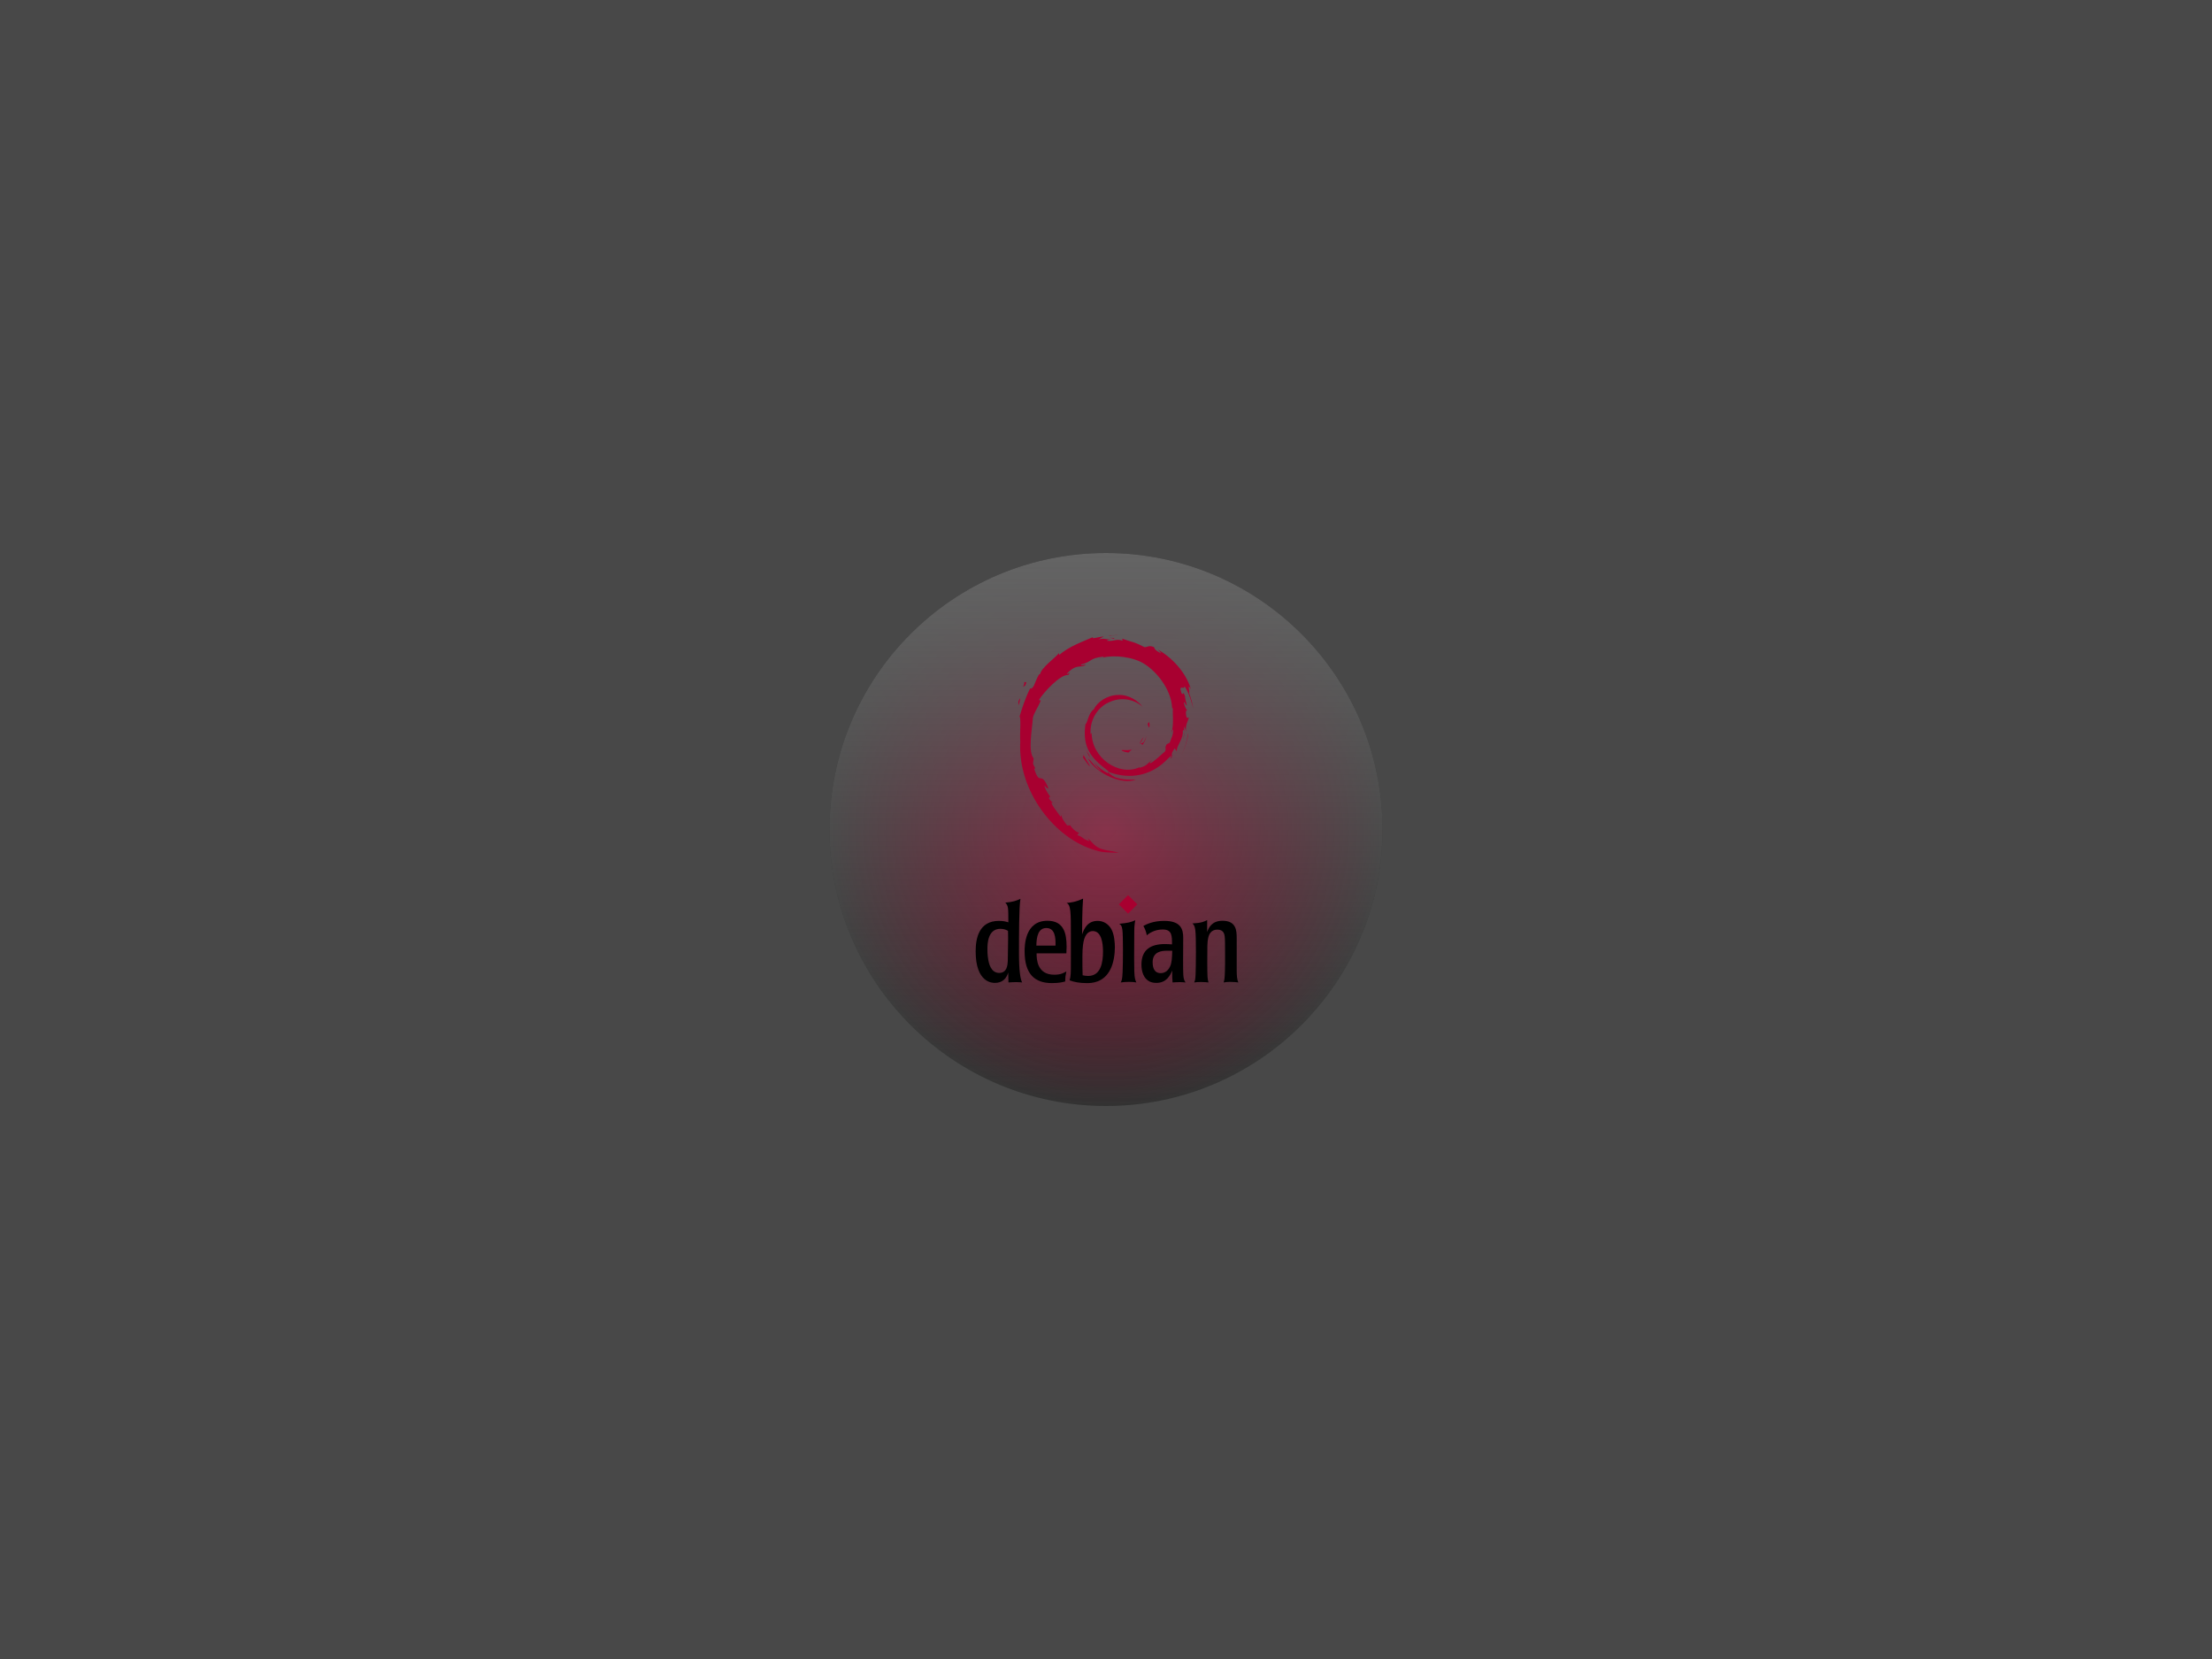
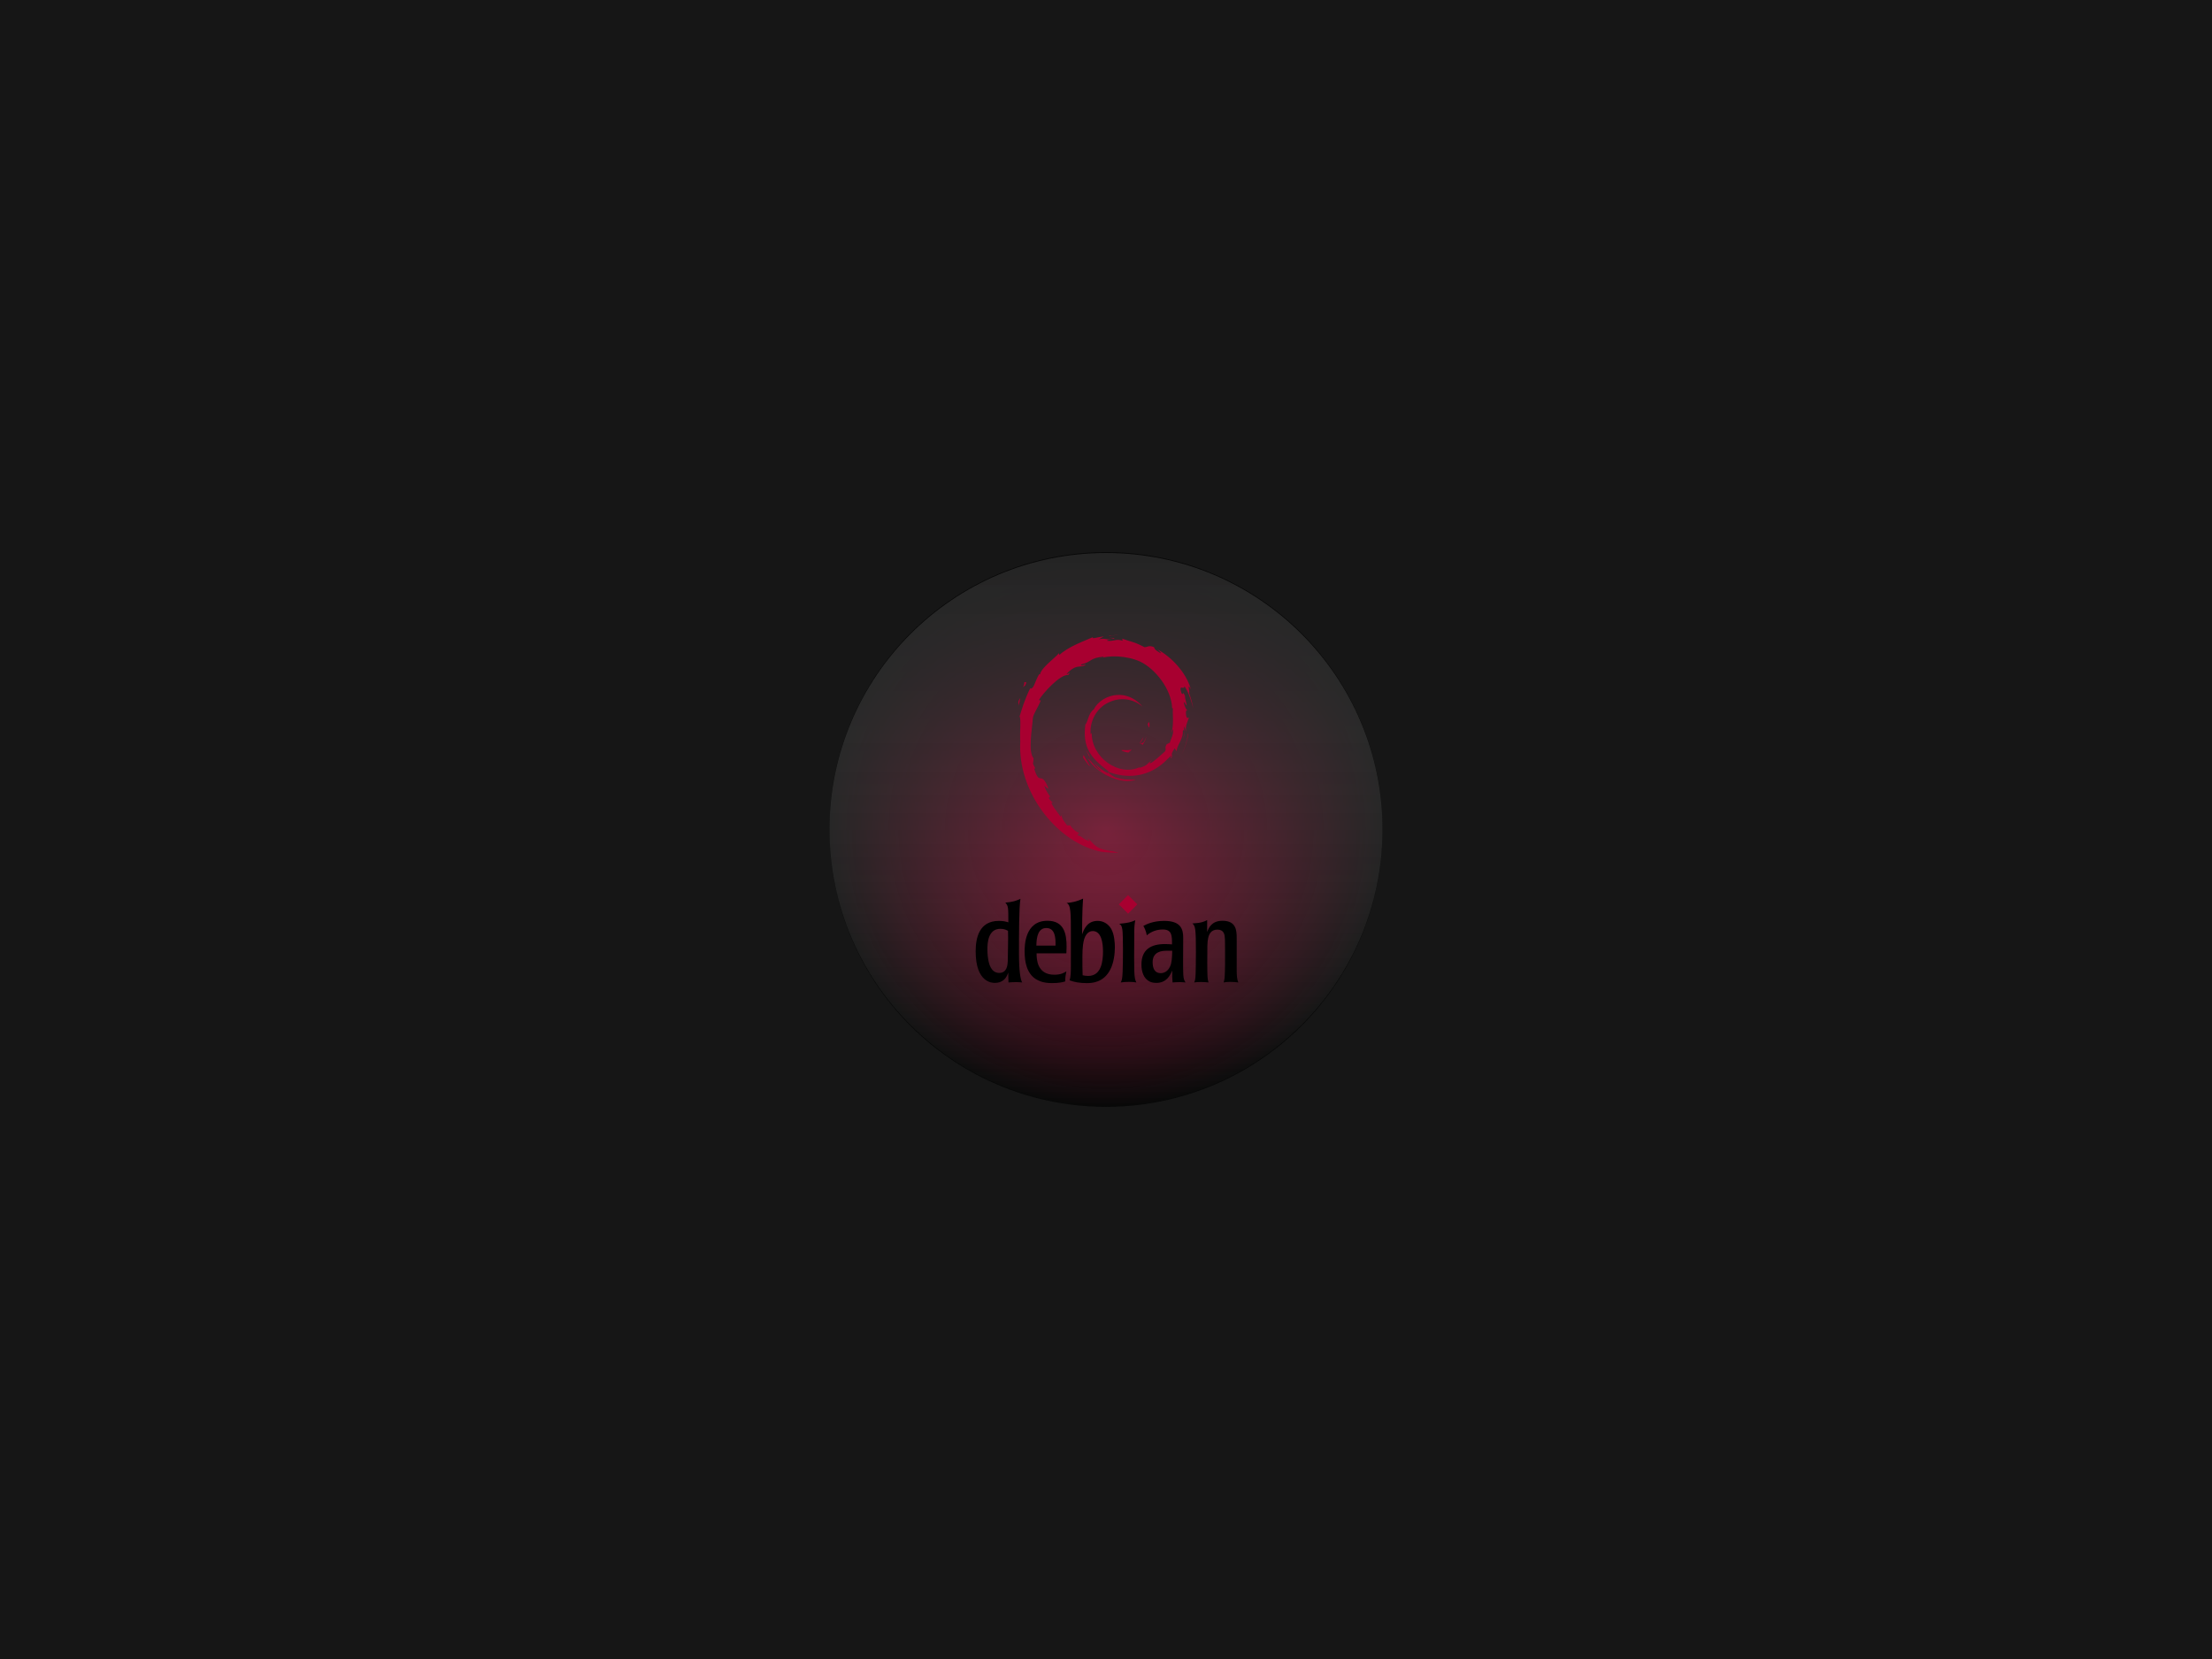
<svg xmlns="http://www.w3.org/2000/svg" xmlns:ns1="http://www.openswatchbook.org/uri/2009/osb" xmlns:xlink="http://www.w3.org/1999/xlink" id="svg3004" version="1.1" width="640" height="480" xml:space="preserve">
  <defs id="defs3008">
    <linearGradient id="linearGradient4164">
      <stop style="stop-color:#a80030;stop-opacity:1;" offset="0" id="stop4166" />
      <stop style="stop-color:#a80030;stop-opacity:0;" offset="1" id="stop4168" />
    </linearGradient>
    <linearGradient id="linearGradient5303">
      <stop style="stop-color:#f26711;stop-opacity:1;" offset="0" id="stop5305" />
      <stop style="stop-color:#f26711;stop-opacity:0;" offset="1" id="stop5307" />
    </linearGradient>
    <linearGradient id="linearGradient5267">
      <stop style="stop-color:#666666;stop-opacity:1;" offset="0" id="stop5269" />
      <stop style="stop-color:#666666;stop-opacity:0;" offset="1" id="stop5271" />
    </linearGradient>
    <linearGradient id="linearGradient5251" ns1:paint="solid">
      <stop style="stop-color:#666666;stop-opacity:1;" offset="0" id="stop5253" />
    </linearGradient>
    <linearGradient xlink:href="#linearGradient5267" id="linearGradient5273" x1="-395.365" y1="-212.642" x2="4.763" y2="-212.642" gradientUnits="userSpaceOnUse" />
    <radialGradient xlink:href="#linearGradient5303" id="radialGradient5325" cx="-163.148" cy="-366.263" fx="-163.148" fy="-366.263" r="144.094" gradientTransform="matrix(1,0,0,0.9338842,0,-24.21576)" gradientUnits="userSpaceOnUse" />
    <radialGradient xlink:href="#linearGradient4164" id="radialGradient4170" cx="1447.778" cy="-272.917" fx="1447.778" fy="-272.917" r="223.333" gradientTransform="matrix(1,0,0,0.9751244,0,-6.788974)" gradientUnits="userSpaceOnUse" />
    <radialGradient xlink:href="#linearGradient4164-9" id="radialGradient4170-9" cx="1447.778" cy="-272.917" fx="1447.778" fy="-272.917" r="223.333" gradientTransform="matrix(1,0,0,0.9751244,0,-6.788974)" gradientUnits="userSpaceOnUse" />
    <linearGradient id="linearGradient4164-9">
      <stop style="stop-color:#a80030;stop-opacity:1;" offset="0" id="stop4166-0" />
      <stop style="stop-color:#a80030;stop-opacity:0;" offset="1" id="stop4168-2" />
    </linearGradient>
    <radialGradient r="223.333" fy="-272.917" fx="1447.778" cy="-272.917" cx="1447.778" gradientTransform="matrix(1,0,0,0.9751244,0,-6.788974)" gradientUnits="userSpaceOnUse" id="radialGradient4206" xlink:href="#linearGradient4164-9" />
    <radialGradient xlink:href="#linearGradient4164" id="radialGradient14319" gradientUnits="userSpaceOnUse" gradientTransform="matrix(1,0,0,0.9751244,0,-6.788974)" cx="1447.778" cy="-272.917" fx="1447.778" fy="-272.917" r="223.333" />
    <linearGradient xlink:href="#linearGradient5267" id="linearGradient14321" gradientUnits="userSpaceOnUse" x1="-395.365" y1="-212.642" x2="4.763" y2="-212.642" />
    <linearGradient xlink:href="#linearGradient5267" id="linearGradient14345" gradientUnits="userSpaceOnUse" x1="-395.365" y1="-212.642" x2="4.763" y2="-212.642" />
    <radialGradient xlink:href="#linearGradient4164" id="radialGradient14347" gradientUnits="userSpaceOnUse" gradientTransform="matrix(1,0,0,0.9751244,0,-6.788974)" cx="1447.778" cy="-272.917" fx="1447.778" fy="-272.917" r="223.333" />
    <radialGradient xlink:href="#linearGradient4164" id="radialGradient14931" gradientUnits="userSpaceOnUse" gradientTransform="matrix(1,0,0,0.9751244,0,-6.788974)" cx="1447.778" cy="-272.917" fx="1447.778" fy="-272.917" r="223.333" />
    <linearGradient xlink:href="#linearGradient5267" id="linearGradient14933" gradientUnits="userSpaceOnUse" x1="-395.365" y1="-212.642" x2="4.763" y2="-212.642" />
    <radialGradient xlink:href="#linearGradient4164" id="radialGradient14961" gradientUnits="userSpaceOnUse" gradientTransform="matrix(1,0,0,0.9751244,0,-6.788974)" cx="1447.778" cy="-272.917" fx="1447.778" fy="-272.917" r="223.333" />
    <linearGradient xlink:href="#linearGradient5267" id="linearGradient14963" gradientUnits="userSpaceOnUse" x1="-395.365" y1="-212.642" x2="4.763" y2="-212.642" />
    <radialGradient xlink:href="#linearGradient4164" id="radialGradient14989" gradientUnits="userSpaceOnUse" gradientTransform="matrix(1,0,0,0.9751244,0,-6.788974)" cx="1447.778" cy="-272.917" fx="1447.778" fy="-272.917" r="223.333" />
    <linearGradient xlink:href="#linearGradient5267" id="linearGradient14991" gradientUnits="userSpaceOnUse" x1="-395.365" y1="-212.642" x2="4.763" y2="-212.642" />
    <linearGradient xlink:href="#linearGradient5267" id="linearGradient15015" gradientUnits="userSpaceOnUse" x1="-395.365" y1="-212.642" x2="4.763" y2="-212.642" />
    <linearGradient xlink:href="#linearGradient5267" id="linearGradient3725" gradientUnits="userSpaceOnUse" x1="-395.365" y1="-212.642" x2="4.763" y2="-212.642" />
    <radialGradient r="125.556" fy="-292.917" fx="-318.889" cy="-292.917" cx="-318.889" gradientTransform="matrix(1,0,0,1.061947,0,18.14526)" gradientUnits="userSpaceOnUse" id="radialGradient3812" xlink:href="#linearGradient3787-8" />
    <linearGradient id="linearGradient3787-8">
      <stop style="stop-color:#000000;stop-opacity:1;" offset="0" id="stop3789-9" />
      <stop style="stop-color:#000000;stop-opacity:0;" offset="1" id="stop3791-4" />
    </linearGradient>
    <radialGradient r="125.556" fy="-292.917" fx="-318.889" cy="-292.917" cx="-318.889" gradientTransform="matrix(1,0,0,1.061947,0,18.14526)" gradientUnits="userSpaceOnUse" id="radialGradient6789" xlink:href="#linearGradient3787-8" />
    <radialGradient xlink:href="#linearGradient3787-8" id="radialGradient4790" gradientUnits="userSpaceOnUse" gradientTransform="matrix(1,0,0,1.061947,0,18.14526)" cx="-318.889" cy="-292.917" fx="-318.889" fy="-292.917" r="125.556" />
    <radialGradient xlink:href="#linearGradient4164" id="radialGradient4792" gradientUnits="userSpaceOnUse" gradientTransform="matrix(1,0,0,0.9751244,0,-6.788974)" cx="1447.778" cy="-272.917" fx="1447.778" fy="-272.917" r="223.333" />
    <linearGradient xlink:href="#linearGradient5267" id="linearGradient4794" gradientUnits="userSpaceOnUse" x1="-395.365" y1="-212.642" x2="4.763" y2="-212.642" />
    <radialGradient xlink:href="#linearGradient3787-8-7" id="radialGradient3863" gradientUnits="userSpaceOnUse" gradientTransform="matrix(1,0,0,1.061947,0,18.14526)" cx="-318.889" cy="-292.917" fx="-318.889" fy="-292.917" r="125.556" />
    <linearGradient id="linearGradient3787-8-7">
      <stop style="stop-color:#000000;stop-opacity:1;" offset="0" id="stop3789-9-5" />
      <stop style="stop-color:#000000;stop-opacity:0;" offset="1" id="stop3791-4-4" />
    </linearGradient>
    <radialGradient xlink:href="#linearGradient4164-0" id="radialGradient3861" gradientUnits="userSpaceOnUse" gradientTransform="matrix(1,0,0,0.9751244,0,-6.788974)" cx="1447.778" cy="-272.917" fx="1447.778" fy="-272.917" r="223.333" />
    <linearGradient id="linearGradient4164-0">
      <stop style="stop-color:#a80030;stop-opacity:1;" offset="0" id="stop4166-3" />
      <stop style="stop-color:#a80030;stop-opacity:0;" offset="1" id="stop4168-7" />
    </linearGradient>
    <linearGradient xlink:href="#linearGradient5267-6" id="linearGradient3859" gradientUnits="userSpaceOnUse" x1="-395.365" y1="-212.642" x2="4.763" y2="-212.642" />
    <linearGradient id="linearGradient5267-6">
-       <stop style="stop-color:#646464;stop-opacity:1;" offset="0" id="stop5269-4" />
+       <stop style="stop-color:#242424;stop-opacity:1;" offset="0" id="stop5269-4" />
      <stop style="stop-color:#666666;stop-opacity:0;" offset="1" id="stop5271-5" />
    </linearGradient>
+     <linearGradient xlink:href="#linearGradient5267-6" id="linearGradient4066" gradientUnits="userSpaceOnUse" x1="-395.365" y1="-212.642" x2="4.763" y2="-212.642" />
+     <radialGradient xlink:href="#linearGradient4164-0" id="radialGradient4068" gradientUnits="userSpaceOnUse" gradientTransform="matrix(1,0,0,0.9751244,0,-6.788974)" cx="1447.778" cy="-272.917" fx="1447.778" fy="-272.917" r="223.333" />
+     <radialGradient xlink:href="#linearGradient3787-8-7" id="radialGradient4070" gradientUnits="userSpaceOnUse" gradientTransform="matrix(1,0,0,1.061947,0,18.14526)" cx="-318.889" cy="-292.917" fx="-318.889" fy="-292.917" r="125.556" />
+     <radialGradient xlink:href="#linearGradient3787-8-7" id="radialGradient3112" gradientUnits="userSpaceOnUse" gradientTransform="matrix(1,0,0,1.061947,0,18.14526)" cx="-318.889" cy="-292.917" fx="-318.889" fy="-292.917" r="125.556" />
+     <radialGradient xlink:href="#linearGradient4164-0" id="radialGradient3114" gradientUnits="userSpaceOnUse" gradientTransform="matrix(1,0,0,0.9751244,0,-6.788974)" cx="1447.778" cy="-272.917" fx="1447.778" fy="-272.917" r="223.333" />
+     <linearGradient xlink:href="#linearGradient5267-6" id="linearGradient3116" gradientUnits="userSpaceOnUse" x1="-395.365" y1="-212.642" x2="4.763" y2="-212.642" />
+     <linearGradient xlink:href="#linearGradient5267-6" id="linearGradient3857" gradientUnits="userSpaceOnUse" x1="-395.365" y1="-212.642" x2="4.763" y2="-212.642" />
+     <radialGradient xlink:href="#linearGradient4164-0" id="radialGradient3859" gradientUnits="userSpaceOnUse" gradientTransform="matrix(1,0,0,0.9751244,0,-6.788974)" cx="1447.778" cy="-272.917" fx="1447.778" fy="-272.917" r="223.333" />
+     <radialGradient xlink:href="#linearGradient3787-8-7" id="radialGradient3862" gradientUnits="userSpaceOnUse" gradientTransform="matrix(1,0,0,1.061947,0,18.14526)" cx="-318.889" cy="-292.917" fx="-318.889" fy="-292.917" r="125.556" />
  </defs>
  <g id="g3012" transform="matrix(1.25,0,0,-1.25,0,480)">
-     <rect style="fill:#484848;fill-opacity:1;stroke:none" id="rect3036" width="512" height="384" x="0" y="-384" transform="scale(1,-1)" />
-     <g transform="matrix(0.5925926,0,0,0.5925926,192,498.8976)" id="g3865">
-       <path transform="matrix(1.08777,0,0,-1.008,253.295,-858.2697)" d="m -34.286,-337.679 c 0,59.173 -44.452,107.143 -99.286,107.143 -54.834,0 -99.286,-47.969 -99.286,-107.143 0,-59.173 44.452,-107.143 99.286,-107.143 54.834,0 99.286,47.969 99.286,107.143 z" id="path3219" style="fill:#323232;fill-opacity:1;fill-rule:nonzero;stroke:none" />
-       <path transform="matrix(0,0.860177,0.81,0,345.2625,-243.5889)" d="m -193.333,-292.917 c 0,73.638 -56.213,133.333 -125.556,133.333 -69.342,0 -125.556,-59.695 -125.556,-133.333 0,-73.638 56.213,-133.333 125.556,-133.333 69.342,0 125.556,59.695 125.556,133.333 z" id="path5277-0-3" style="opacity:0.75;fill:url(#radialGradient3863);fill-opacity:1;fill-rule:evenodd;stroke:none" />
-       <path transform="matrix(0.4835821,0,0,-0.4959184,-592.1194,-653.2341)" d="m 1671.111,-272.917 c 0,120.275 -99.99,217.778 -223.333,217.778 -123.344,0 -223.333,-97.502 -223.333,-217.778 0,-120.275 99.99,-217.778 223.333,-217.778 123.344,0 223.333,97.502 223.333,217.778 z" id="path4162-8" style="fill:url(#radialGradient3861);fill-opacity:1;fill-rule:nonzero;stroke:none" />
-       <path transform="matrix(0,-0.5398262,-0.5813513,0,-15.61974,-623.3183)" d="m 4.763,-212.642 c 0,102.6 -89.572,185.774 -200.064,185.774 -110.493,0 -200.064,-83.174 -200.064,-185.774 0,-102.6 89.572,-185.774 200.064,-185.774 110.493,0 200.064,83.174 200.064,185.774 z" id="path3806-5" style="fill:url(#linearGradient3859);fill-opacity:1;fill-rule:evenodd;stroke:none" />
-       <g transform="matrix(0.9444422,0,0,0.9444444,409.9989,-619.4453)" id="g14886-9">
-         <path style="fill:#a80030" d="m -312.757,140.399 c -1.493,-0.02 0.281,-0.767 2.23,-1.068 0.541,0.422 1.026,0.845 1.462,1.259 -1.212,-0.297 -2.447,-0.304 -3.692,-0.191" id="path3220-5" />
-         <path style="fill:#a80030" d="m -304.748,142.396 c 0.892,1.228 1.54,2.571 1.768,3.959 -0.201,-0.989 -0.735,-1.843 -1.243,-2.746 -2.79,-1.757 -0.264,1.043 -0.002,2.109 -2.999,-3.78 -0.414,-2.266 -0.524,-3.322" id="path3222-3" />
-         <path style="fill:#a80030" d="m -301.787,150.093 c 0.182,2.689 -0.529,1.837 -0.767,0.813 0.278,-0.146 0.499,-1.896 0.767,-0.813" id="path3224-5" />
-         <path style="fill:#a80030" d="m -318.42,186.838 c 0.797,-0.142 1.722,-0.252 1.59,-0.443 0.875,0.193 1.072,0.367 -1.59,0.443" id="path3226-4" />
-         <path style="fill:#a80030" d="m -316.829,186.395 -0.56,-0.117 0.523,0.048 0.038,0.069" id="path3228-6" />
-         <path style="fill:#a80030" d="m -291.983,149.074 c 0.09,-2.414 -0.704,-3.587 -1.423,-5.661 l -1.292,-0.642 c -1.056,-2.052 0.105,-1.303 -0.651,-2.934 -1.65,-1.466 -5.001,-4.585 -6.074,-4.871 -0.784,0.017 0.531,0.925 0.702,1.28 -2.207,-1.515 -1.771,-2.274 -5.147,-3.196 l -0.098,0.221 c -8.322,-3.916 -19.884,3.843 -19.732,14.43 -0.088,-0.671 -0.253,-0.504 -0.437,-0.773 -0.43,5.446 2.516,10.916 7.483,13.153 4.859,2.404 10.554,1.419 14.032,-1.827 -1.91,2.504 -5.716,5.158 -10.223,4.912 -4.417,-0.072 -8.55,-2.878 -9.929,-5.927 -2.262,-1.424 -2.526,-5.491 -3.511,-6.236 -1.328,-9.751 2.495,-13.962 8.962,-18.919 1.015,-0.685 0.286,-0.79 0.422,-1.312 -2.148,1.005 -4.114,2.524 -5.733,4.383 0.859,-1.256 1.785,-2.477 2.983,-3.436 -2.027,0.684 -4.734,4.909 -5.522,5.08 3.492,-6.252 14.165,-10.965 19.757,-8.626 -2.588,-0.096 -5.874,-0.053 -8.779,1.021 -1.224,0.628 -2.881,1.928 -2.585,2.171 7.629,-2.848 15.508,-2.156 22.108,3.134 1.68,1.309 3.515,3.534 4.045,3.564 -0.798,-1.201 0.137,-0.577 -0.477,-1.637 1.67,2.699 -0.728,1.099 1.728,4.66 l 0.907,-1.249 c -0.34,2.242 2.782,4.961 2.465,8.504 0.716,1.083 0.798,-1.167 0.039,-3.659 1.054,2.764 0.279,3.209 0.548,5.491 0.291,-0.767 0.677,-1.582 0.874,-2.392 -0.687,2.673 0.702,4.499 1.048,6.052 -0.342,0.15 -1.06,-1.181 -1.226,1.974 0.025,1.371 0.383,0.718 0.52,1.056 -0.268,0.155 -0.974,1.206 -1.403,3.221 0.309,0.475 0.831,-1.228 1.255,-1.297 -0.273,1.602 -0.741,2.823 -0.761,4.053 -1.239,2.588 -0.439,-0.346 -1.442,1.111 -1.319,4.11 1.093,0.954 1.257,2.82 1.996,-2.892 3.134,-7.378 3.659,-9.236 -0.4,2.265 -1.044,4.46 -1.832,6.583 0.608,-0.257 -0.978,4.659 0.79,1.404 -1.887,6.939 -8.071,13.423 -13.76,16.464 0.694,-0.636 1.573,-1.436 1.259,-1.562 -2.831,1.683 -2.334,1.816 -2.739,2.528 -2.303,0.938 -2.457,-0.077 -3.98,-0.002 -4.346,2.306 -5.183,2.061 -9.183,3.504 l 0.182,-0.851 c -2.878,0.959 -3.354,-0.362 -6.464,-0.002 -0.189,0.147 0.997,0.536 1.974,0.676 -2.783,-0.368 -2.654,0.549 -5.377,-0.101 0.67,0.471 1.382,0.783 2.097,1.183 -2.269,-0.138 -5.419,-1.321 -4.447,-0.244 -3.702,-1.652 -10.277,-3.971 -13.966,-7.431 l -0.116,0.775 c -1.69,-2.029 -7.372,-6.06 -7.825,-8.691 l -0.453,-0.105 c -0.878,-1.49 -1.449,-3.177 -2.146,-4.709 -1.15,-1.961 -1.686,-0.755 -1.523,-1.063 -2.263,-4.588 -3.389,-8.442 -4.359,-11.605 0.691,-1.034 0.017,-6.226 0.278,-10.381 -1.135,-20.525 14.405,-40.452 31.391,-45.052 2.49,-0.892 6.191,-0.86 9.34,-0.948 -3.715,1.063 -4.194,0.562 -7.815,1.824 -2.611,1.231 -3.182,2.635 -5.032,4.24 l 0.732,-1.294 c -3.627,1.284 -2.109,1.589 -5.06,2.523 l 0.782,1.02 c -1.176,0.09 -3.114,1.98 -3.644,3.03 l -1.287,-0.051 c -1.545,1.904 -2.369,3.28 -2.308,4.346 l -0.416,-0.741 c -0.471,0.808 -5.686,7.151 -2.98,5.675 -0.503,0.458 -1.171,0.746 -1.895,2.064 l 0.55,0.628 c -1.3,1.675 -2.396,3.822 -2.312,4.538 0.694,-0.937 1.176,-1.113 1.653,-1.274 -3.288,8.157 -3.473,0.449 -5.962,8.302 l 0.526,0.042 c -0.403,0.61 -0.649,1.269 -0.973,1.917 l 0.23,2.283 c -2.366,2.733 -0.661,11.634 -0.319,16.515 0.235,1.984 1.975,4.097 3.297,7.411 l -0.805,0.138 c 1.541,2.686 8.794,10.789 12.155,10.373 1.627,2.044 -0.324,0.008 -0.642,0.522 3.576,3.7 4.7,2.614 7.112,3.28 2.601,1.544 -2.233,-0.603 -1,0.588 4.499,1.148 3.187,2.612 9.055,3.194 0.619,-0.352 -1.436,-0.543 -1.951,-1 3.747,1.834 11.858,1.416 17.129,-1.017 6.111,-2.858 12.982,-11.304 13.254,-19.249 l 0.309,-0.083 c -0.156,-3.159 0.484,-6.813 -0.626,-10.168 l 0.75,1.59" id="path3230-6" />
-         <path style="fill:#a80030" d="m -329.053,138.351 -0.211,-1.046 c 0.982,-1.334 1.761,-2.778 3.013,-3.817 -0.901,1.757 -1.57,2.484 -2.802,4.864" id="path3232-7" />
-         <path style="fill:#a80030" d="m -326.734,138.44 c -0.52,0.575 -0.825,1.267 -1.171,1.954 0.33,-1.21 1.005,-2.25 1.631,-3.309 l -0.461,1.355" id="path3234-8" />
-         <path style="fill:#a80030" d="m -285.688,147.362 -0.219,-0.551 c -0.402,-2.855 -1.272,-5.681 -2.603,-8.301 1.471,2.764 2.419,5.789 2.821,8.853" id="path3236-2" />
-         <path style="fill:#a80030" d="m -318.123,187.554 c 1.008,0.369 2.48,0.203 3.553,0.446 -1.397,-0.117 -2.786,-0.187 -4.158,-0.362 l 0.605,-0.084" id="path3238-4" />
-         <path style="fill:#a80030" d="m -353.562,168.71 c 0.233,-2.152 -1.619,-2.988 0.41,-1.568 1.089,2.452 -0.424,0.676 -0.41,1.568" id="path3240-7" />
-         <path style="fill:#a80030" d="m -355.948,158.745 c 0.469,1.436 0.552,2.297 0.731,3.129 -1.292,-1.652 -0.595,-2.005 -0.731,-3.129" id="path3242-7" />
-         <path d="m -360.246,62.609 c -0.045,-0.047 -0.045,-7.499 -0.138,-9.444 -0.092,-1.573 -0.232,-4.952 -3.565,-4.952 -3.426,0 -4.259,3.935 -4.537,5.647 -0.324,1.898 -0.324,3.474 -0.324,4.166 0,2.223 0.139,8.428 5.37,8.428 1.575,0 2.454,-0.465 3.148,-0.833 l 0.045,-3.011 z m -13.425,-5.464 c 0,-13.054 6.945,-13.054 7.963,-13.054 2.87,0 4.723,1.575 5.509,4.305 l 0.093,-4.119 c 0.88,0.047 1.759,0.139 3.194,0.139 0.51,0 0.925,0 1.297,-0.047 0.371,0 0.74,-0.045 1.157,-0.092 -0.74,1.481 -1.296,4.814 -1.296,12.038 0,7.037 0,18.934 0.601,22.545 -1.665,-0.788 -3.102,-1.298 -6.25,-1.575 1.25,-1.343 1.25,-2.037 1.25,-8.147 -0.878,0.277 -1.99,0.601 -3.888,0.601 -8.286,-9.99e-4 -9.629,-7.223 -9.629,-12.595" id="path3244-9" />
-         <path d="m -348.563,59.509 c 0.047,3.842 0.834,7.268 4.12,7.268 3.612,0 3.887,-3.98 3.796,-7.268 h -7.916 z m 12.499,-0.465 c 0,5.417 -1.064,10.742 -7.916,10.742 -9.443,0 -9.443,-10.465 -9.443,-12.685 0,-9.397 4.212,-13.101 11.296,-13.101 3.146,0 4.676,0.461 5.509,0.694 -0.046,1.666 0.185,2.731 0.465,4.166 -0.974,-0.603 -2.224,-1.39 -5.001,-1.39 -7.222,0 -7.315,6.576 -7.315,8.844 h 12.317 l 0.09,2.729" id="path3246-7" />
-         <path d="m -321.004,57.054 c 0,-4.305 -0.786,-10.093 -6.156,-10.093 -0.741,0 -1.666,0.141 -2.268,0.279 -0.093,1.666 -0.093,4.537 -0.093,7.87 0,3.982 0.416,6.062 0.741,7.084 0.971,3.286 3.147,3.331 3.563,3.331 3.519,0 4.213,-4.861 4.213,-8.47 z M -334.289,52.008 c 0,-3.427 0,-5.37 -0.555,-6.851 1.898,-0.741 4.258,-1.157 7.084,-1.157 1.805,0 7.037,0 9.86,5.786 1.343,2.686 1.805,6.297 1.805,9.029 0,1.666 -0.186,5.323 -1.528,7.639 -1.295,2.174 -3.379,3.286 -5.6,3.286 -4.445,0 -5.741,-3.704 -6.434,-5.602 0,2.361 0.045,10.601 0.415,14.814 -3.008,-1.39 -4.862,-1.62 -6.851,-1.805 1.805,-0.739 1.805,-3.798 1.805,-13.751 V 52.008" id="path3248-0" />
-         <path d="m -307.196,44.277 c -0.927,0.139 -1.577,0.232 -2.919,0.232 -1.479,0 -2.5,-0.094 -3.563,-0.232 0.463,0.88 0.647,1.298 0.786,4.305 0.186,4.121 0.232,15.14 -0.092,17.455 -0.232,1.76 -0.647,2.037 -1.296,2.5 3.796,0.371 4.861,0.647 6.619,1.481 -0.369,-2.035 -0.418,-3.056 -0.418,-6.156 -0.091,-15.974 -0.138,-17.686 0.882,-19.584" id="path3250-1" />
-         <path d="m -292.372,57.38 c -0.092,-2.917 -0.139,-4.954 -0.927,-6.574 -0.972,-2.084 -2.592,-2.686 -3.796,-2.686 -2.78,0 -3.38,2.314 -3.38,4.582 0,4.351 3.889,4.678 5.647,4.678 h 2.456 z m -12.732,-5.696 c 0,-2.917 0.88,-5.833 3.474,-7.084 1.157,-0.51 2.314,-0.51 2.686,-0.51 4.26,0 5.694,3.149 6.574,5.093 -0.047,-2.037 0,-3.286 0.139,-4.908 0.833,0.047 1.666,0.139 3.056,0.139 0.786,0 1.528,-0.092 2.314,-0.139 -0.51,0.786 -0.786,1.251 -0.927,3.056 -0.092,1.758 -0.092,3.518 -0.092,5.972 l 0.047,9.444 c 0,3.52 -0.927,6.992 -7.872,6.992 -4.582,0 -7.266,-1.39 -8.609,-2.084 0.556,-1.019 1.019,-1.896 1.435,-3.889 1.807,1.575 4.168,2.408 6.574,2.408 3.844,0 3.844,-2.547 3.844,-6.156 -0.88,0.045 -1.622,0.137 -2.872,0.137 -5.882,-9.99e-4 -9.77,-2.266 -9.77,-8.471" id="path3252-4" />
-         <path d="m -265.706,48.86 c 0.047,-1.575 0.047,-3.241 0.694,-4.584 -1.02,0.092 -1.622,0.232 -3.518,0.232 -1.112,0 -1.713,-0.094 -2.594,-0.232 0.184,0.601 0.279,0.833 0.371,1.622 0.139,1.063 0.232,4.629 0.232,5.88 v 4.999 c 0,2.176 0,5.325 -0.141,6.435 -0.092,0.786 -0.322,2.915 -3.009,2.915 -2.639,0 -3.518,-1.943 -3.842,-3.518 -0.369,-1.62 -0.369,-3.38 -0.369,-10.231 0.045,-5.927 0.045,-6.48 0.508,-8.102 -0.786,0.092 -1.758,0.184 -3.147,0.184 -1.112,0 -1.852,-0.045 -2.776,-0.184 0.324,0.741 0.51,1.112 0.601,3.704 0.094,2.547 0.279,15.047 -0.141,18.008 -0.23,1.807 -0.694,2.223 -1.202,2.686 3.751,0.186 4.952,0.788 6.111,1.388 v -4.906 c 0.554,1.437 1.711,4.631 6.342,4.631 5.788,0 5.833,-4.213 5.88,-6.99 V 48.86" id="path3254-6" />
-         <path style="fill:#a80030" d="m -306.806,76.569 -3.834,-3.832 -3.832,3.832 3.832,3.832 3.834,-3.832" id="path3256-6" />
-       </g>
+     <rect style="fill:#161616;fill-opacity:1;stroke:none" id="rect3036" width="512" height="384" x="0" y="-384" transform="scale(1,-1)" />
+     <path style="fill:#080808;fill-opacity:1;fill-rule:nonzero;stroke:none" id="path3219" d="m -34.286,-337.679 a 99.286,107.143 0 1 1 -198.571,0 99.286,107.143 0 1 1 198.571,0 z" transform="matrix(0.6446042,0,0,-0.5973333,342.1007,-9.706647)" />
+     <path style="opacity:0.75;fill:url(#radialGradient3862);fill-opacity:1;fill-rule:evenodd;stroke:none" id="path5277-0-3" d="m -193.333,-292.917 a 125.556,133.333 0 1 1 -251.111,0 125.556,133.333 0 1 1 251.111,0 z" transform="matrix(0,0.5097345,0.4799999,0,396.6,354.5487)" />
+     <path style="fill:url(#radialGradient3859);fill-opacity:1;fill-rule:nonzero;stroke:none" id="path4162-8" d="m 1671.111,-272.917 a 223.333,217.778 0 1 1 -446.667,0 223.333,217.778 0 1 1 446.667,0 z" transform="matrix(0.2865671,0,0,-0.2938775,-158.8855,111.7959)" />
+     <path style="fill:url(#linearGradient3857);fill-opacity:1;fill-rule:evenodd;stroke:none" id="path3806-5" d="m 4.763,-212.642 a 200.064,185.774 0 1 1 -400.129,0 200.064,185.774 0 1 1 400.129,0 z" transform="matrix(0,-0.319897,-0.3445044,0,182.7439,129.5238)" />
+     <g id="g14886-9" transform="matrix(0.5596694,0,0,0.5596707,434.9623,131.8189)">
+       <path id="path3220-5" d="m -312.757,140.399 c -1.493,-0.02 0.281,-0.767 2.23,-1.068 0.541,0.422 1.026,0.845 1.462,1.259 -1.212,-0.297 -2.447,-0.304 -3.692,-0.191" style="fill:#a80030" />
+       <path id="path3222-3" d="m -304.748,142.396 c 0.892,1.228 1.54,2.571 1.768,3.959 -0.201,-0.989 -0.735,-1.843 -1.243,-2.746 -2.79,-1.757 -0.264,1.043 -0.002,2.109 -2.999,-3.78 -0.414,-2.266 -0.524,-3.322" style="fill:#a80030" />
+       <path id="path3224-5" d="m -301.787,150.093 c 0.182,2.689 -0.529,1.837 -0.767,0.813 0.278,-0.146 0.499,-1.896 0.767,-0.813" style="fill:#a80030" />
+       <path id="path3226-4" d="m -318.42,186.838 c 0.797,-0.142 1.722,-0.252 1.59,-0.443 0.875,0.193 1.072,0.367 -1.59,0.443" style="fill:#a80030" />
+       <path id="path3228-6" d="m -316.829,186.395 -0.56,-0.117 0.523,0.048 0.038,0.069" style="fill:#a80030" />
+       <path id="path3230-6" d="m -291.983,149.074 c 0.09,-2.414 -0.704,-3.587 -1.423,-5.661 l -1.292,-0.642 c -1.056,-2.052 0.105,-1.303 -0.651,-2.934 -1.65,-1.466 -5.001,-4.585 -6.074,-4.871 -0.784,0.017 0.531,0.925 0.702,1.28 -2.207,-1.515 -1.771,-2.274 -5.147,-3.196 l -0.098,0.221 c -8.322,-3.916 -19.884,3.843 -19.732,14.43 -0.088,-0.671 -0.253,-0.504 -0.437,-0.773 -0.43,5.446 2.516,10.916 7.483,13.153 4.859,2.404 10.554,1.419 14.032,-1.827 -1.91,2.504 -5.716,5.158 -10.223,4.912 -4.417,-0.072 -8.55,-2.878 -9.929,-5.927 -2.262,-1.424 -2.526,-5.491 -3.511,-6.236 -1.328,-9.751 2.495,-13.962 8.962,-18.919 1.015,-0.685 0.286,-0.79 0.422,-1.312 -2.148,1.005 -4.114,2.524 -5.733,4.383 0.859,-1.256 1.785,-2.477 2.983,-3.436 -2.027,0.684 -4.734,4.909 -5.522,5.08 3.492,-6.252 14.165,-10.965 19.757,-8.626 -2.588,-0.096 -5.874,-0.053 -8.779,1.021 -1.224,0.628 -2.881,1.928 -2.585,2.171 7.629,-2.848 15.508,-2.156 22.108,3.134 1.68,1.309 3.515,3.534 4.045,3.564 -0.798,-1.201 0.137,-0.577 -0.477,-1.637 1.67,2.699 -0.728,1.099 1.728,4.66 l 0.907,-1.249 c -0.34,2.242 2.782,4.961 2.465,8.504 0.716,1.083 0.798,-1.167 0.039,-3.659 1.054,2.764 0.279,3.209 0.548,5.491 0.291,-0.767 0.677,-1.582 0.874,-2.392 -0.687,2.673 0.702,4.499 1.048,6.052 -0.342,0.15 -1.06,-1.181 -1.226,1.974 0.025,1.371 0.383,0.718 0.52,1.056 -0.268,0.155 -0.974,1.206 -1.403,3.221 0.309,0.475 0.831,-1.228 1.255,-1.297 -0.273,1.602 -0.741,2.823 -0.761,4.053 -1.239,2.588 -0.439,-0.346 -1.442,1.111 -1.319,4.11 1.093,0.954 1.257,2.82 1.996,-2.892 3.134,-7.378 3.659,-9.236 -0.4,2.265 -1.044,4.46 -1.832,6.583 0.608,-0.257 -0.978,4.659 0.79,1.404 -1.887,6.939 -8.071,13.423 -13.76,16.464 0.694,-0.636 1.573,-1.436 1.259,-1.562 -2.831,1.683 -2.334,1.816 -2.739,2.528 -2.303,0.938 -2.457,-0.077 -3.98,-0.002 -4.346,2.306 -5.183,2.061 -9.183,3.504 l 0.182,-0.851 c -2.878,0.959 -3.354,-0.362 -6.464,-0.002 -0.189,0.147 0.997,0.536 1.974,0.676 -2.783,-0.368 -2.654,0.549 -5.377,-0.101 0.67,0.471 1.382,0.783 2.097,1.183 -2.269,-0.138 -5.419,-1.321 -4.447,-0.244 -3.702,-1.652 -10.277,-3.971 -13.966,-7.431 l -0.116,0.775 c -1.69,-2.029 -7.372,-6.06 -7.825,-8.691 l -0.453,-0.105 c -0.878,-1.49 -1.449,-3.177 -2.146,-4.709 -1.15,-1.961 -1.686,-0.755 -1.523,-1.063 -2.263,-4.588 -3.389,-8.442 -4.359,-11.605 0.691,-1.034 0.017,-6.226 0.278,-10.381 -1.135,-20.525 14.405,-40.452 31.391,-45.052 2.49,-0.892 6.191,-0.86 9.34,-0.948 -3.715,1.063 -4.194,0.562 -7.815,1.824 -2.611,1.231 -3.182,2.635 -5.032,4.24 l 0.732,-1.294 c -3.627,1.284 -2.109,1.589 -5.06,2.523 l 0.782,1.02 c -1.176,0.09 -3.114,1.98 -3.644,3.03 l -1.287,-0.051 c -1.545,1.904 -2.369,3.28 -2.308,4.346 l -0.416,-0.741 c -0.471,0.808 -5.686,7.151 -2.98,5.675 -0.503,0.458 -1.171,0.746 -1.895,2.064 l 0.55,0.628 c -1.3,1.675 -2.396,3.822 -2.312,4.538 0.694,-0.937 1.176,-1.113 1.653,-1.274 -3.288,8.157 -3.473,0.449 -5.962,8.302 l 0.526,0.042 c -0.403,0.61 -0.649,1.269 -0.973,1.917 l 0.23,2.283 c -2.366,2.733 -0.661,11.634 -0.319,16.515 0.235,1.984 1.975,4.097 3.297,7.411 l -0.805,0.138 c 1.541,2.686 8.794,10.789 12.155,10.373 1.627,2.044 -0.324,0.008 -0.642,0.522 3.576,3.7 4.7,2.614 7.112,3.28 2.601,1.544 -2.233,-0.603 -1,0.588 4.499,1.148 3.187,2.612 9.055,3.194 0.619,-0.352 -1.436,-0.543 -1.951,-1 3.747,1.834 11.858,1.416 17.129,-1.017 6.111,-2.858 12.982,-11.304 13.254,-19.249 l 0.309,-0.083 c -0.156,-3.159 0.484,-6.813 -0.626,-10.168 l 0.75,1.59" style="fill:#a80030" />
+       <path id="path3232-7" d="m -329.053,138.351 -0.211,-1.046 c 0.982,-1.334 1.761,-2.778 3.013,-3.817 -0.901,1.757 -1.57,2.484 -2.802,4.864" style="fill:#a80030" />
+       <path id="path3234-8" d="m -326.734,138.44 c -0.52,0.575 -0.825,1.267 -1.171,1.954 0.33,-1.21 1.005,-2.25 1.631,-3.309 l -0.461,1.355" style="fill:#a80030" />
+       <path id="path3236-2" d="m -285.688,147.362 -0.219,-0.551 c -0.402,-2.855 -1.272,-5.681 -2.603,-8.301 1.471,2.764 2.419,5.789 2.821,8.853" style="fill:#a80030" />
+       <path id="path3238-4" d="m -318.123,187.554 c 1.008,0.369 2.48,0.203 3.553,0.446 -1.397,-0.117 -2.786,-0.187 -4.158,-0.362 l 0.605,-0.084" style="fill:#a80030" />
+       <path id="path3240-7" d="m -353.562,168.71 c 0.233,-2.152 -1.619,-2.988 0.41,-1.568 1.089,2.452 -0.424,0.676 -0.41,1.568" style="fill:#a80030" />
+       <path id="path3242-7" d="m -355.948,158.745 c 0.469,1.436 0.552,2.297 0.731,3.129 -1.292,-1.652 -0.595,-2.005 -0.731,-3.129" style="fill:#a80030" />
+       <path id="path3244-9" d="m -360.246,62.609 c -0.045,-0.047 -0.045,-7.499 -0.138,-9.444 -0.092,-1.573 -0.232,-4.952 -3.565,-4.952 -3.426,0 -4.259,3.935 -4.537,5.647 -0.324,1.898 -0.324,3.474 -0.324,4.166 0,2.223 0.139,8.428 5.37,8.428 1.575,0 2.454,-0.465 3.148,-0.833 l 0.045,-3.011 z m -13.425,-5.464 c 0,-13.054 6.945,-13.054 7.963,-13.054 2.87,0 4.723,1.575 5.509,4.305 l 0.093,-4.119 c 0.88,0.047 1.759,0.139 3.194,0.139 0.51,0 0.925,0 1.297,-0.047 0.371,0 0.74,-0.045 1.157,-0.092 -0.74,1.481 -1.296,4.814 -1.296,12.038 0,7.037 0,18.934 0.601,22.545 -1.665,-0.788 -3.102,-1.298 -6.25,-1.575 1.25,-1.343 1.25,-2.037 1.25,-8.147 -0.878,0.277 -1.99,0.601 -3.888,0.601 -8.286,-9.99e-4 -9.629,-7.223 -9.629,-12.595" />
+       <path id="path3246-7" d="m -348.563,59.509 c 0.047,3.842 0.834,7.268 4.12,7.268 3.612,0 3.887,-3.98 3.796,-7.268 h -7.916 z m 12.499,-0.465 c 0,5.417 -1.064,10.742 -7.916,10.742 -9.443,0 -9.443,-10.465 -9.443,-12.685 0,-9.397 4.212,-13.101 11.296,-13.101 3.146,0 4.676,0.461 5.509,0.694 -0.046,1.666 0.185,2.731 0.465,4.166 -0.974,-0.603 -2.224,-1.39 -5.001,-1.39 -7.222,0 -7.315,6.576 -7.315,8.844 h 12.317 l 0.09,2.729" />
+       <path id="path3248-0" d="m -321.004,57.054 c 0,-4.305 -0.786,-10.093 -6.156,-10.093 -0.741,0 -1.666,0.141 -2.268,0.279 -0.093,1.666 -0.093,4.537 -0.093,7.87 0,3.982 0.416,6.062 0.741,7.084 0.971,3.286 3.147,3.331 3.563,3.331 3.519,0 4.213,-4.861 4.213,-8.47 z M -334.289,52.008 c 0,-3.427 0,-5.37 -0.555,-6.851 1.898,-0.741 4.258,-1.157 7.084,-1.157 1.805,0 7.037,0 9.86,5.786 1.343,2.686 1.805,6.297 1.805,9.029 0,1.666 -0.186,5.323 -1.528,7.639 -1.295,2.174 -3.379,3.286 -5.6,3.286 -4.445,0 -5.741,-3.704 -6.434,-5.602 0,2.361 0.045,10.601 0.415,14.814 -3.008,-1.39 -4.862,-1.62 -6.851,-1.805 1.805,-0.739 1.805,-3.798 1.805,-13.751 V 52.008" />
+       <path id="path3250-1" d="m -307.196,44.277 c -0.927,0.139 -1.577,0.232 -2.919,0.232 -1.479,0 -2.5,-0.094 -3.563,-0.232 0.463,0.88 0.647,1.298 0.786,4.305 0.186,4.121 0.232,15.14 -0.092,17.455 -0.232,1.76 -0.647,2.037 -1.296,2.5 3.796,0.371 4.861,0.647 6.619,1.481 -0.369,-2.035 -0.418,-3.056 -0.418,-6.156 -0.091,-15.974 -0.138,-17.686 0.882,-19.584" />
+       <path id="path3252-4" d="m -292.372,57.38 c -0.092,-2.917 -0.139,-4.954 -0.927,-6.574 -0.972,-2.084 -2.592,-2.686 -3.796,-2.686 -2.78,0 -3.38,2.314 -3.38,4.582 0,4.351 3.889,4.678 5.647,4.678 h 2.456 z m -12.732,-5.696 c 0,-2.917 0.88,-5.833 3.474,-7.084 1.157,-0.51 2.314,-0.51 2.686,-0.51 4.26,0 5.694,3.149 6.574,5.093 -0.047,-2.037 0,-3.286 0.139,-4.908 0.833,0.047 1.666,0.139 3.056,0.139 0.786,0 1.528,-0.092 2.314,-0.139 -0.51,0.786 -0.786,1.251 -0.927,3.056 -0.092,1.758 -0.092,3.518 -0.092,5.972 l 0.047,9.444 c 0,3.52 -0.927,6.992 -7.872,6.992 -4.582,0 -7.266,-1.39 -8.609,-2.084 0.556,-1.019 1.019,-1.896 1.435,-3.889 1.807,1.575 4.168,2.408 6.574,2.408 3.844,0 3.844,-2.547 3.844,-6.156 -0.88,0.045 -1.622,0.137 -2.872,0.137 -5.882,-9.99e-4 -9.77,-2.266 -9.77,-8.471" />
+       <path id="path3254-6" d="m -265.706,48.86 c 0.047,-1.575 0.047,-3.241 0.694,-4.584 -1.02,0.092 -1.622,0.232 -3.518,0.232 -1.112,0 -1.713,-0.094 -2.594,-0.232 0.184,0.601 0.279,0.833 0.371,1.622 0.139,1.063 0.232,4.629 0.232,5.88 v 4.999 c 0,2.176 0,5.325 -0.141,6.435 -0.092,0.786 -0.322,2.915 -3.009,2.915 -2.639,0 -3.518,-1.943 -3.842,-3.518 -0.369,-1.62 -0.369,-3.38 -0.369,-10.231 0.045,-5.927 0.045,-6.48 0.508,-8.102 -0.786,0.092 -1.758,0.184 -3.147,0.184 -1.112,0 -1.852,-0.045 -2.776,-0.184 0.324,0.741 0.51,1.112 0.601,3.704 0.094,2.547 0.279,15.047 -0.141,18.008 -0.23,1.807 -0.694,2.223 -1.202,2.686 3.751,0.186 4.952,0.788 6.111,1.388 v -4.906 c 0.554,1.437 1.711,4.631 6.342,4.631 5.788,0 5.833,-4.213 5.88,-6.99 V 48.86" />
+       <path id="path3256-6" d="m -306.806,76.569 -3.834,-3.832 -3.832,3.832 3.832,3.832 3.834,-3.832" style="fill:#a80030" />
    </g>
  </g>
</svg>
